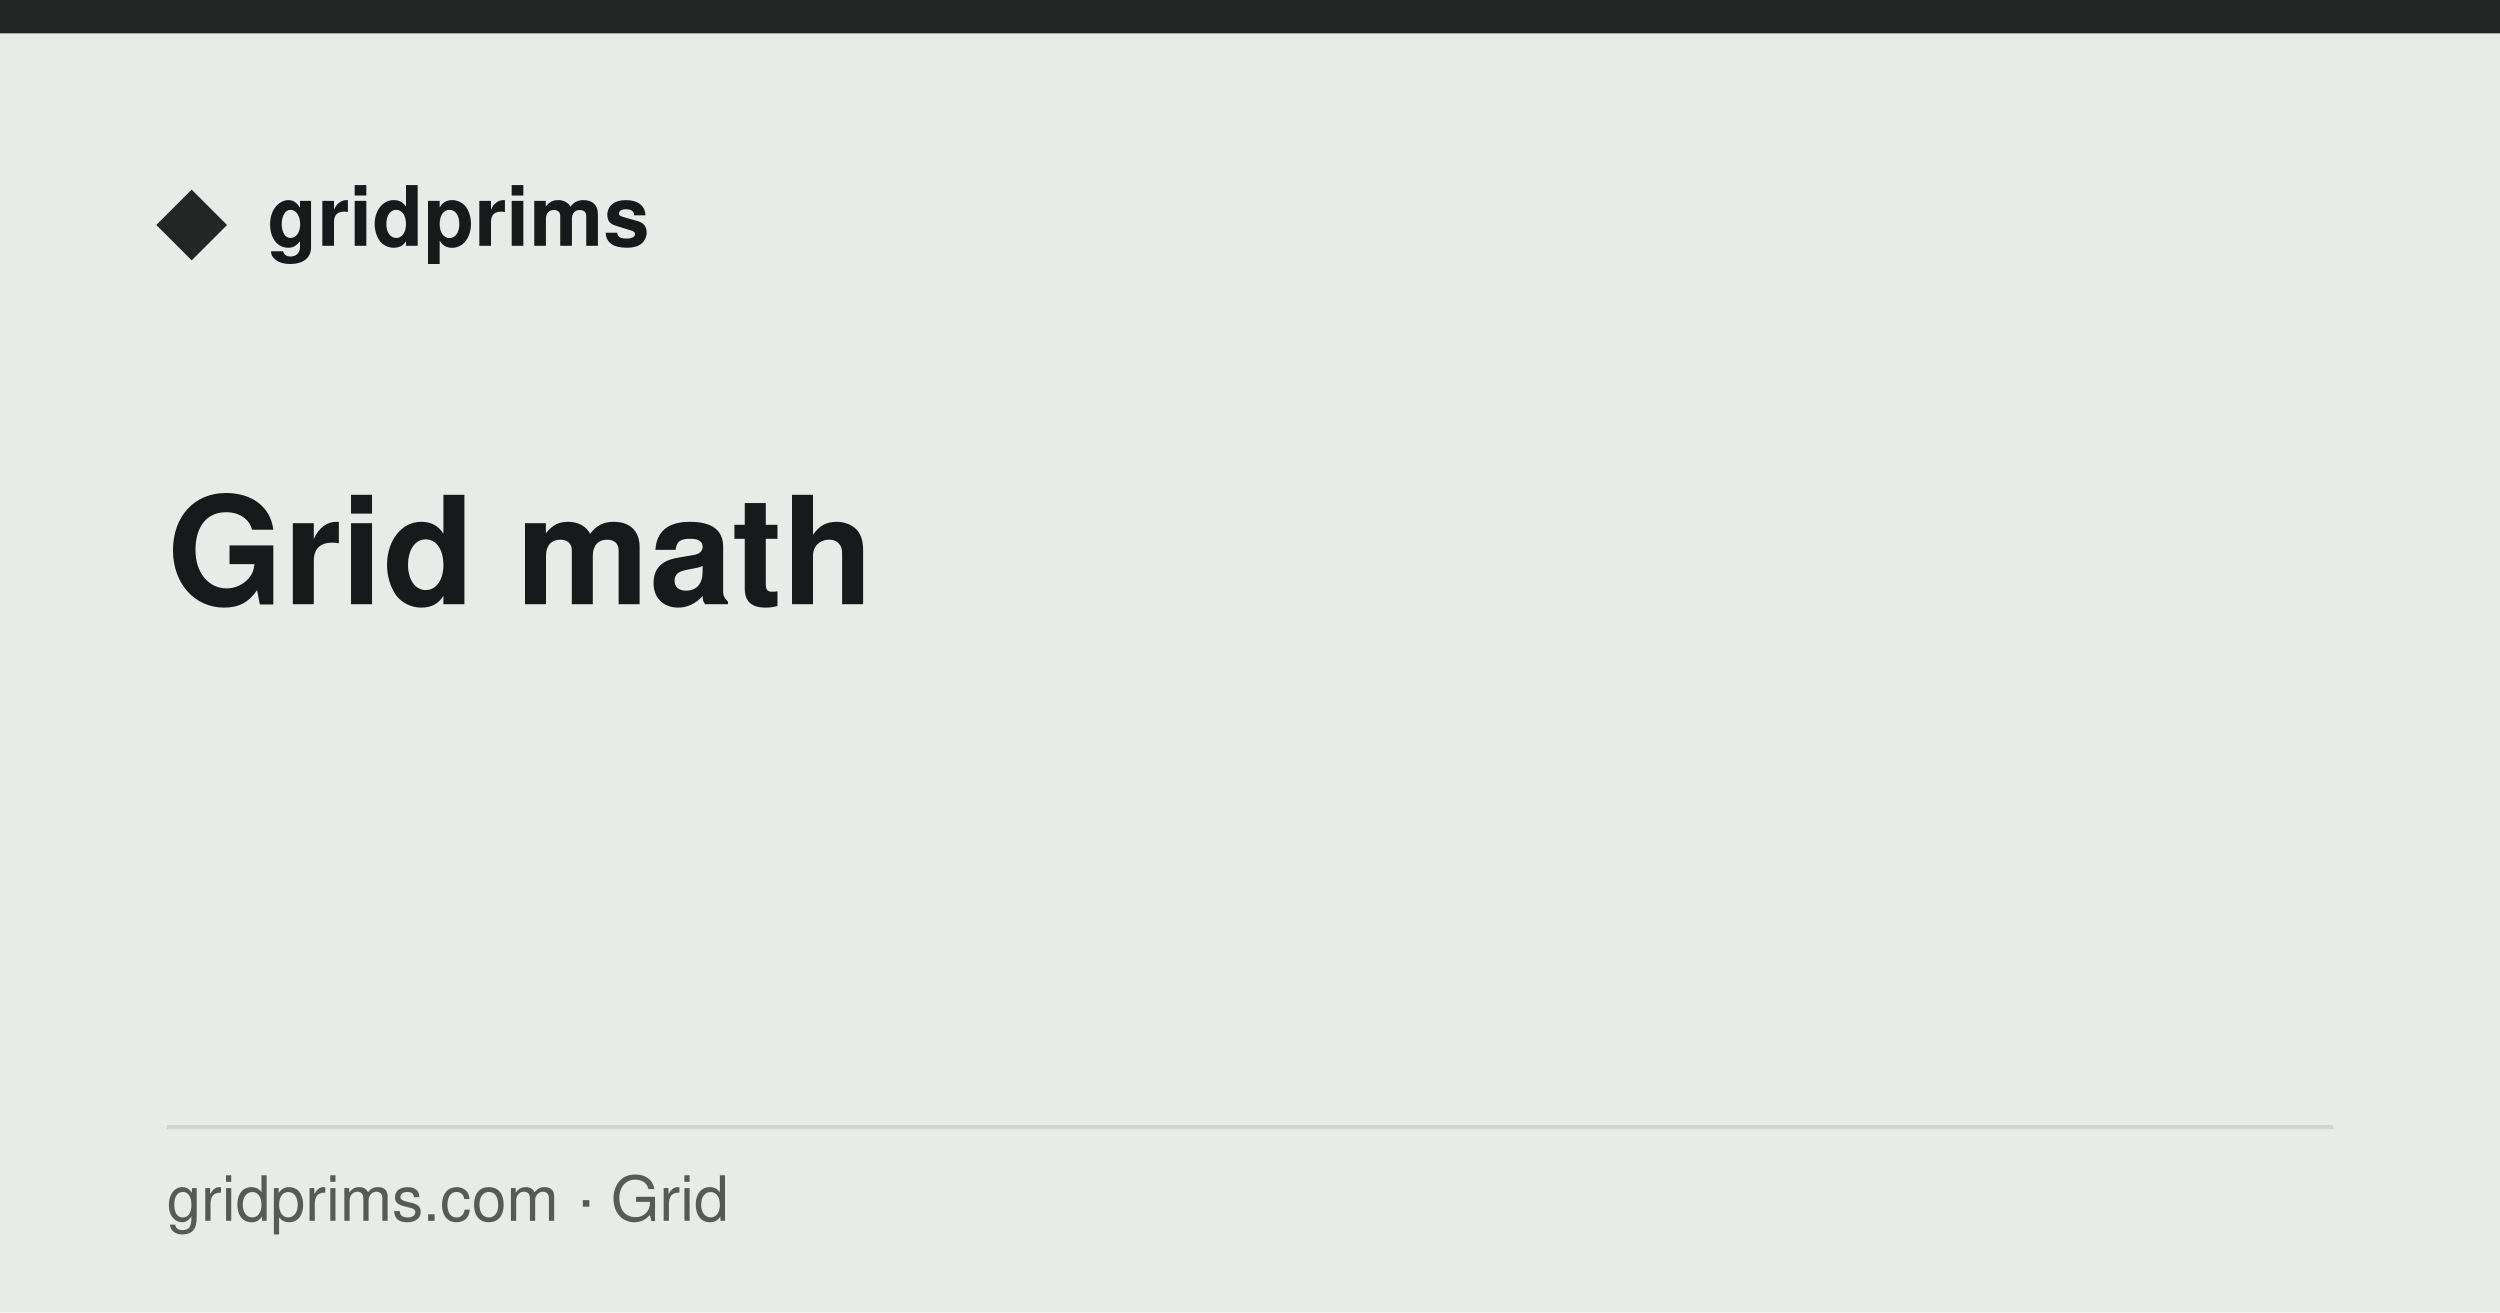
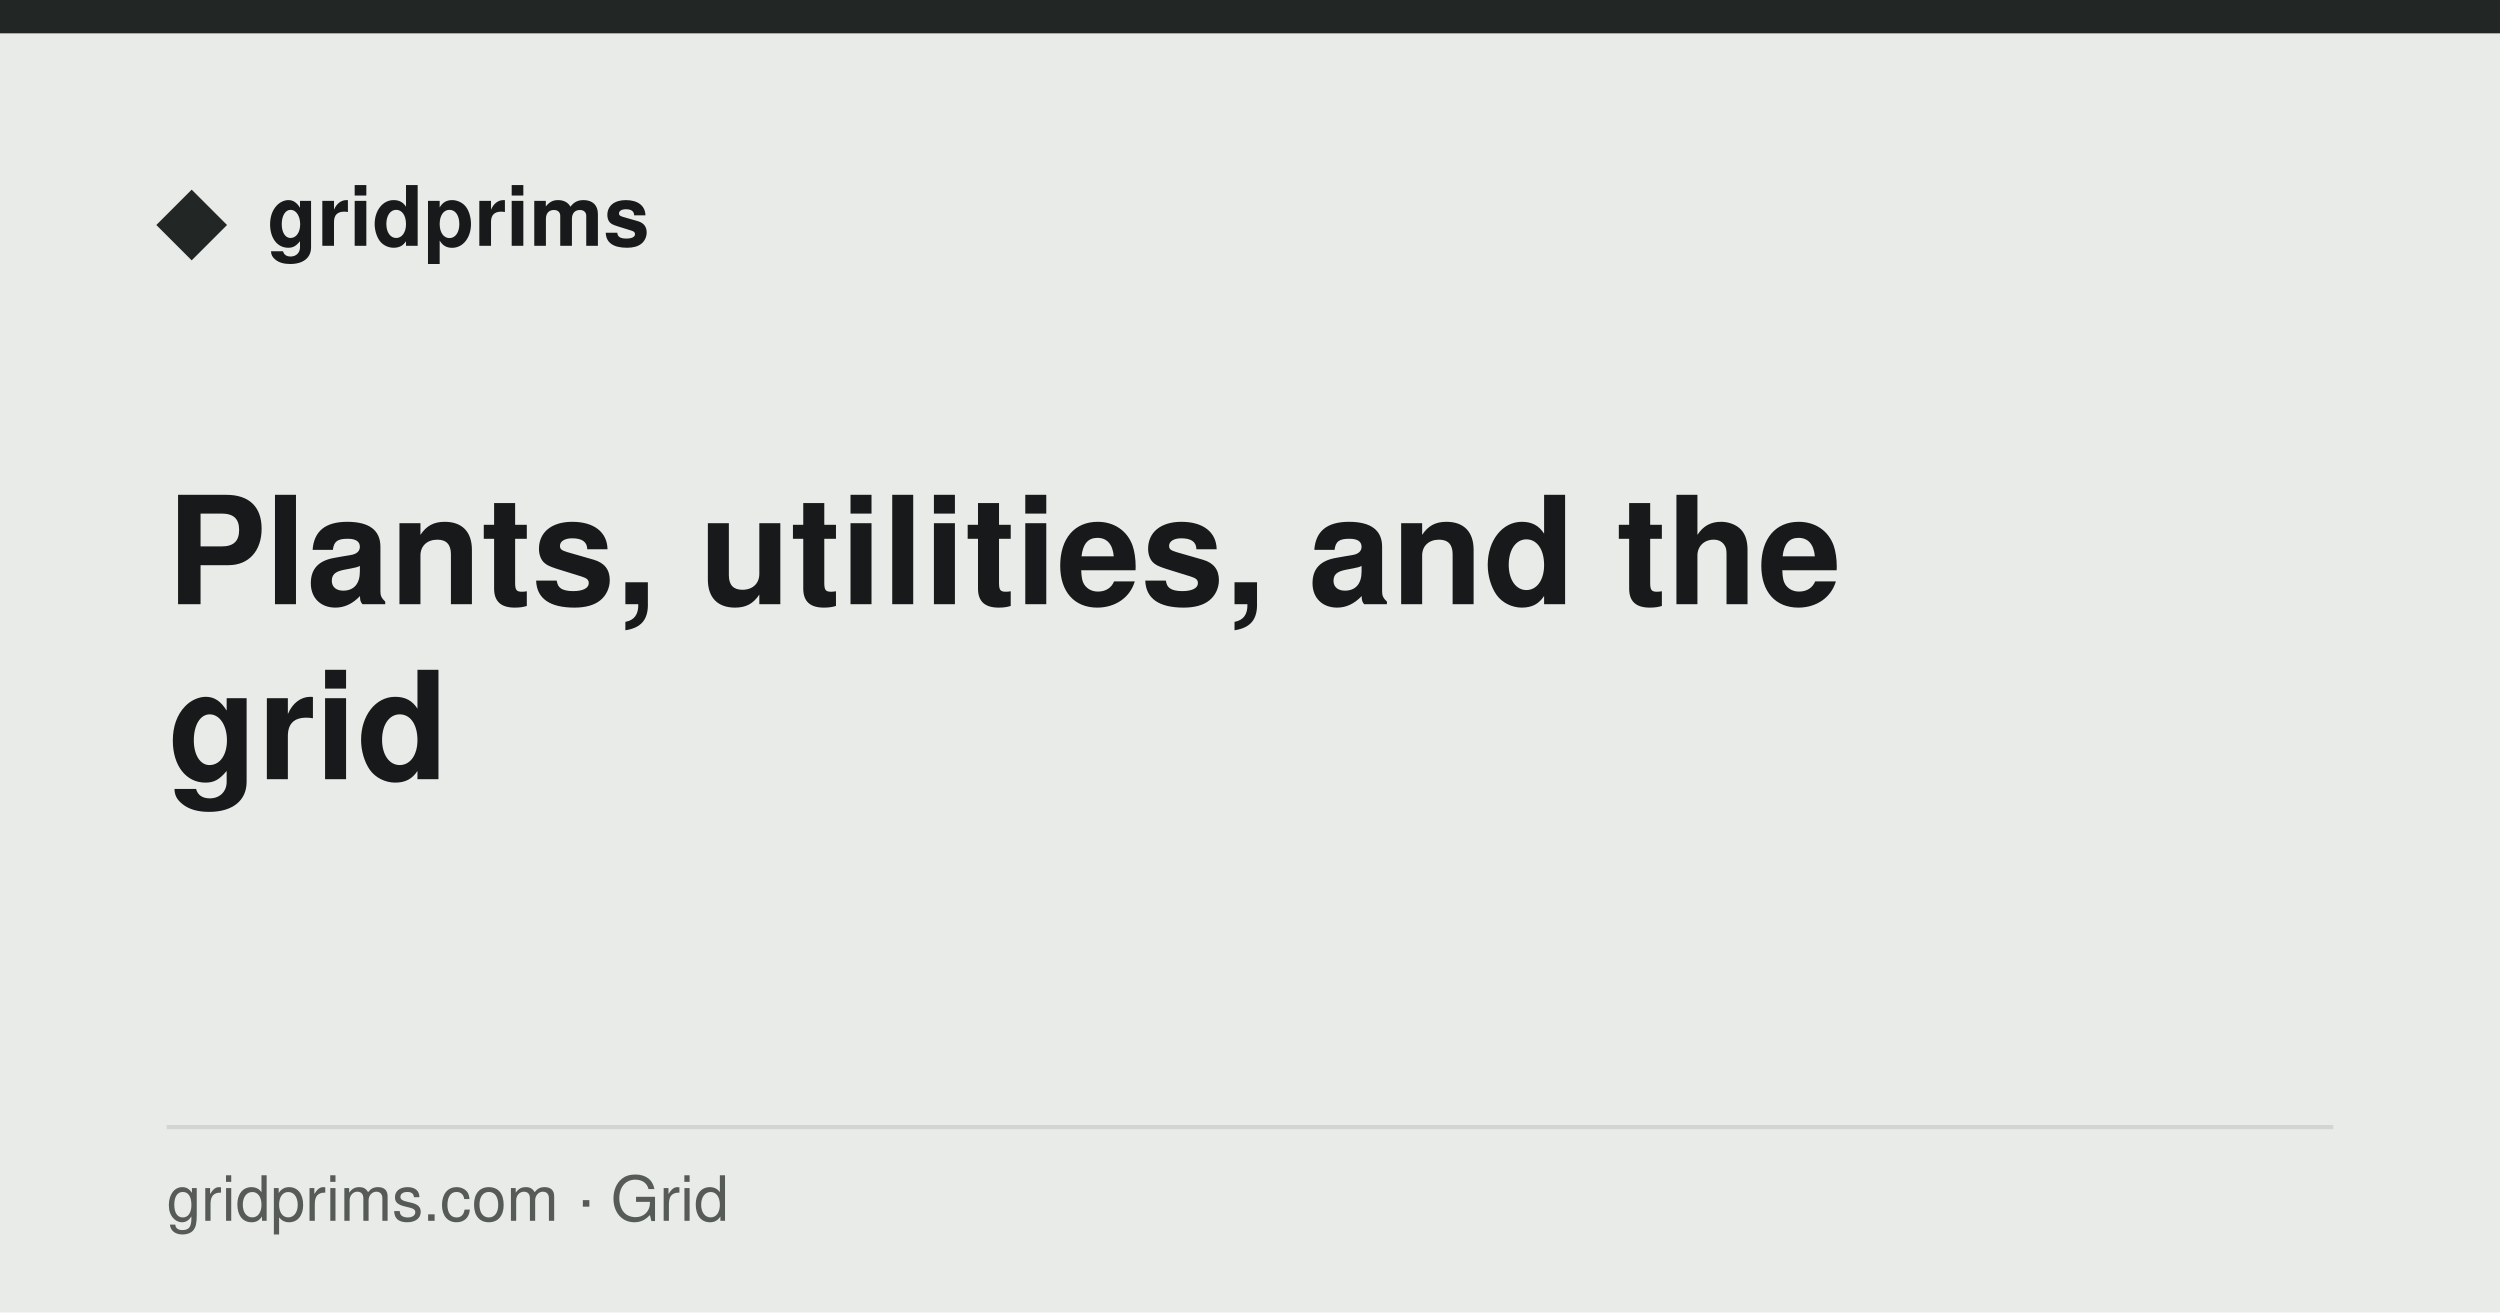
<svg xmlns="http://www.w3.org/2000/svg" width="1200" height="630" viewBox="0 0 1200 630">
  <rect width="1200" height="630" fill="#e9ebe8" />
  <rect x="0" y="0" width="1200" height="16" fill="#222624" />
  <rect x="80" y="96" width="24" height="24" transform="rotate(45 92 108)" fill="#222624" />
  <text x="128" y="118" font-family="Helvetica, Arial, sans-serif" font-size="40" font-weight="700" fill="#17191a">gridprims</text>
-   <text x="80" y="290" font-family="Helvetica, Arial, sans-serif" font-size="72" font-weight="700" fill="#17191a">Grid math</text>
+   <text x="80" y="290" font-family="Helvetica, Arial, sans-serif" font-size="72" font-weight="700" fill="#17191a">Plants, utilities, and the</text>
+   <text x="80" y="374" font-family="Helvetica, Arial, sans-serif" font-size="72" font-weight="700" fill="#17191a">grid</text>
  <rect x="80" y="540" width="1040" height="2" fill="#d2d6d1" />
  <text x="80" y="586" font-family="Helvetica, Arial, sans-serif" font-size="30" fill="#565b57">gridprims.com · Grid</text>
</svg>
